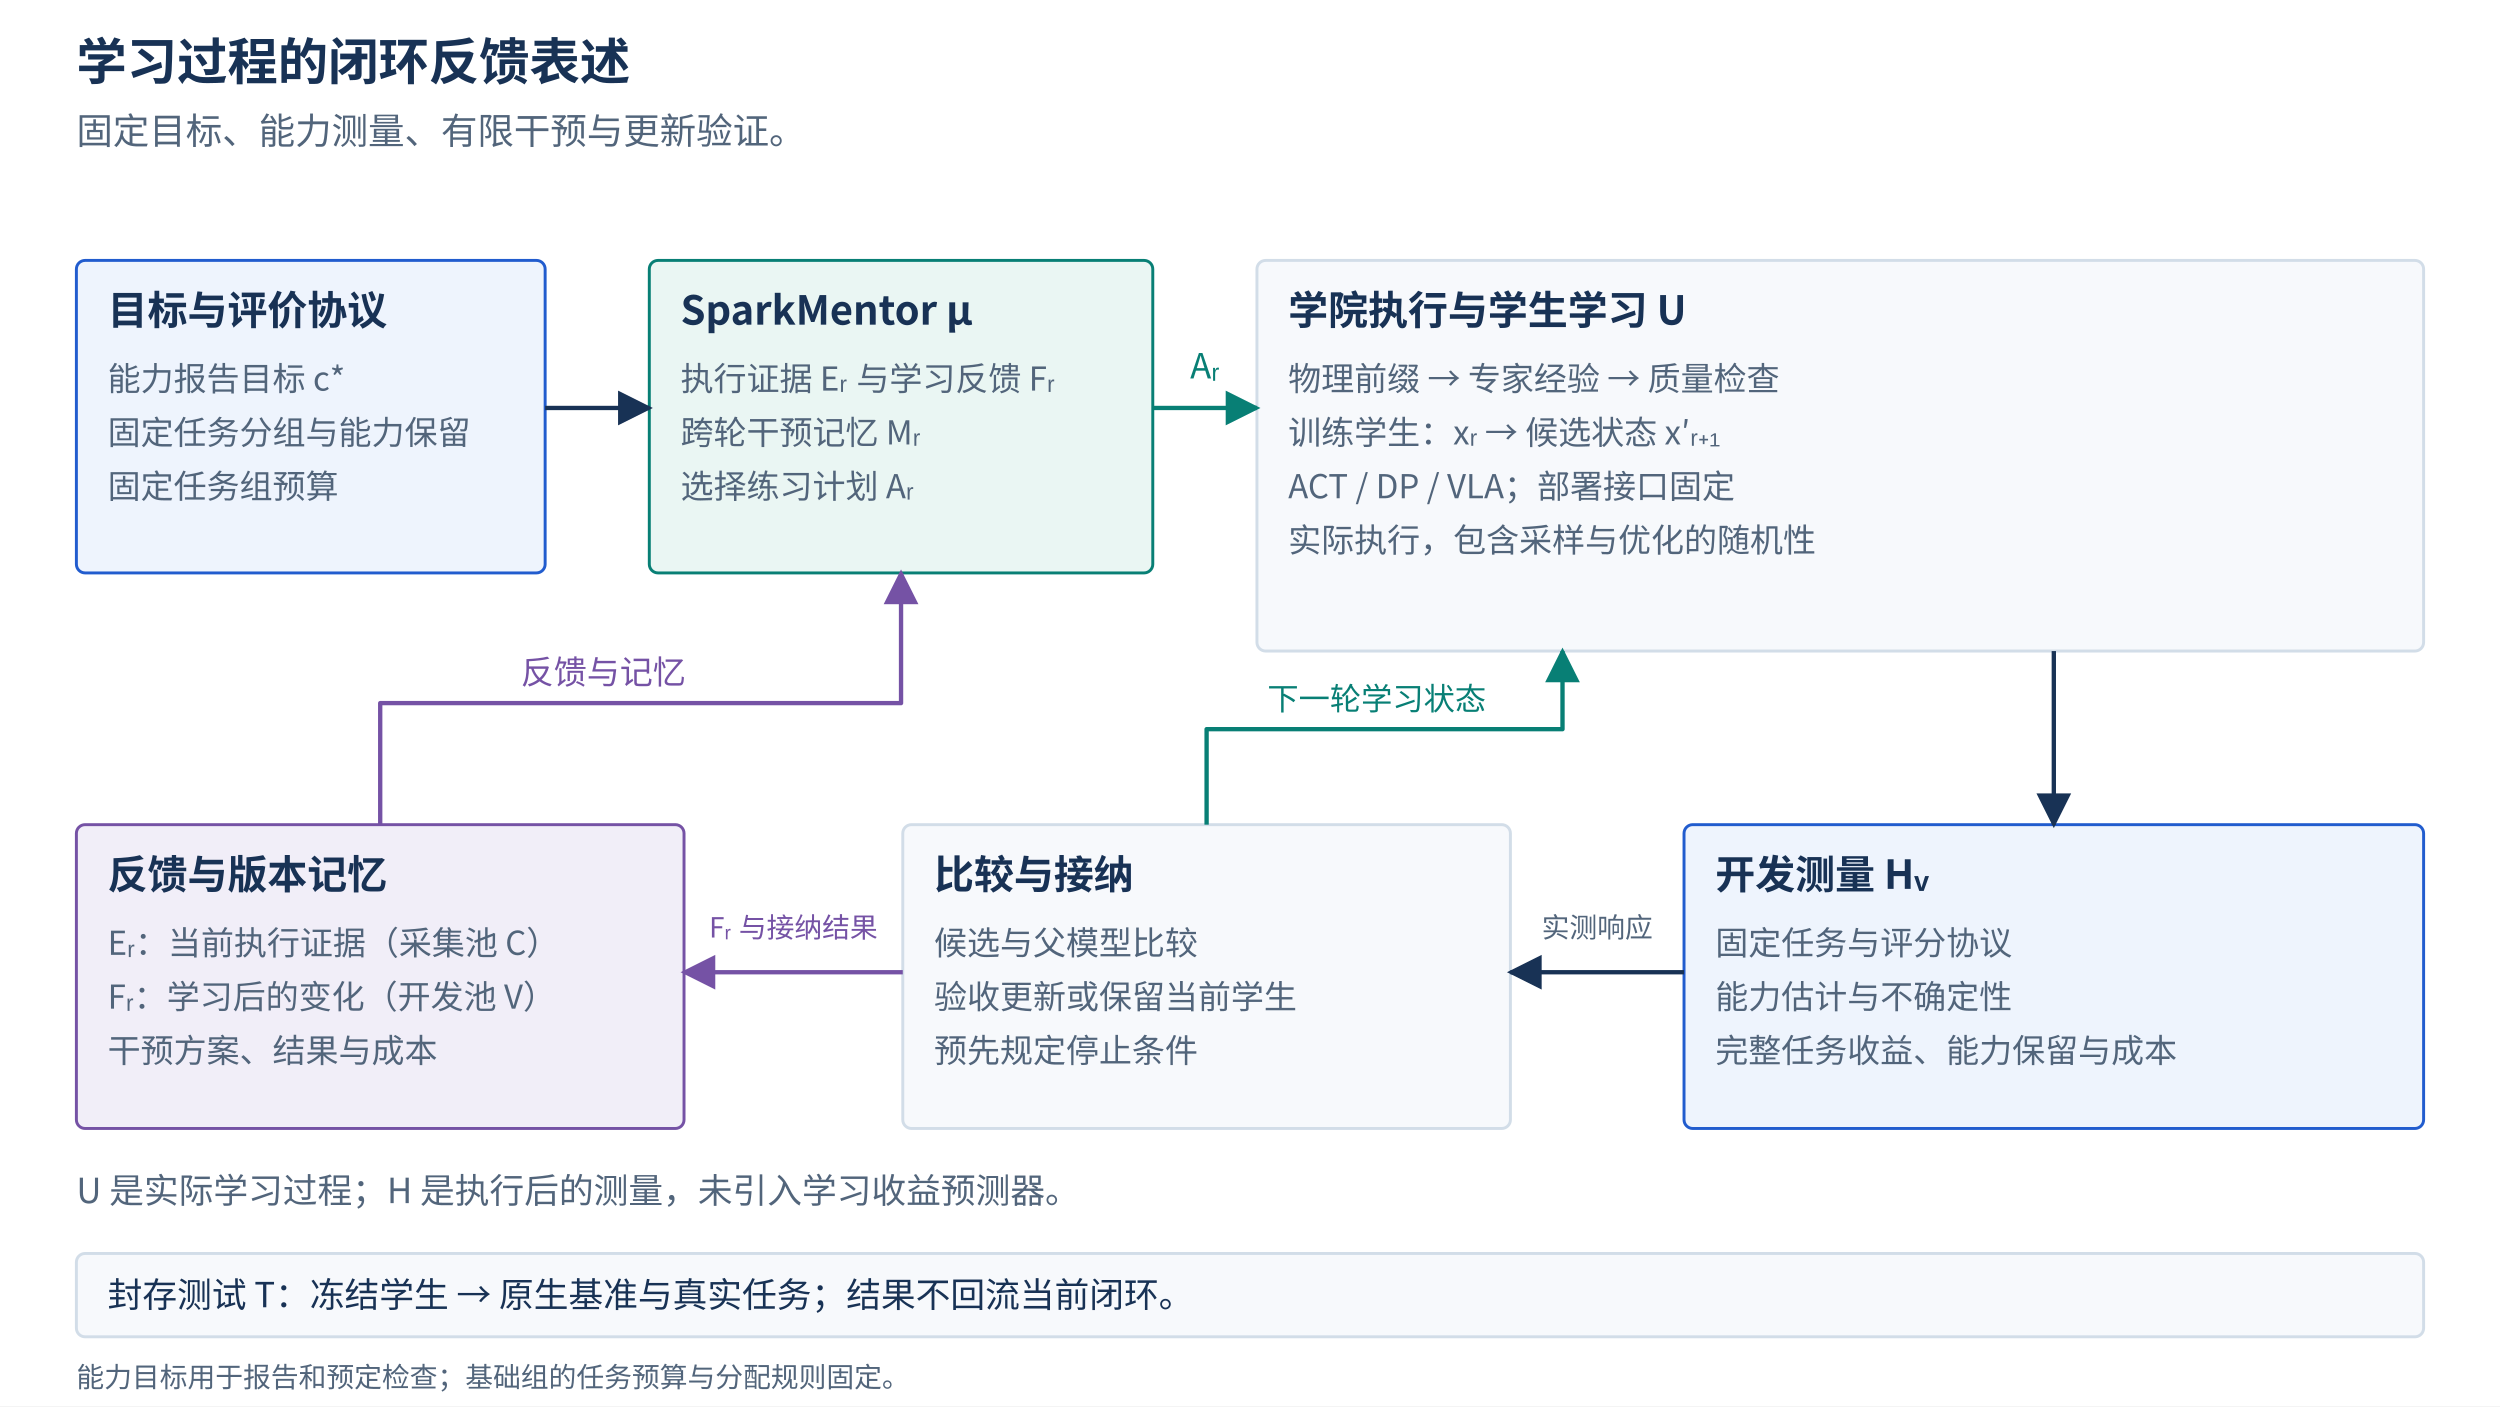
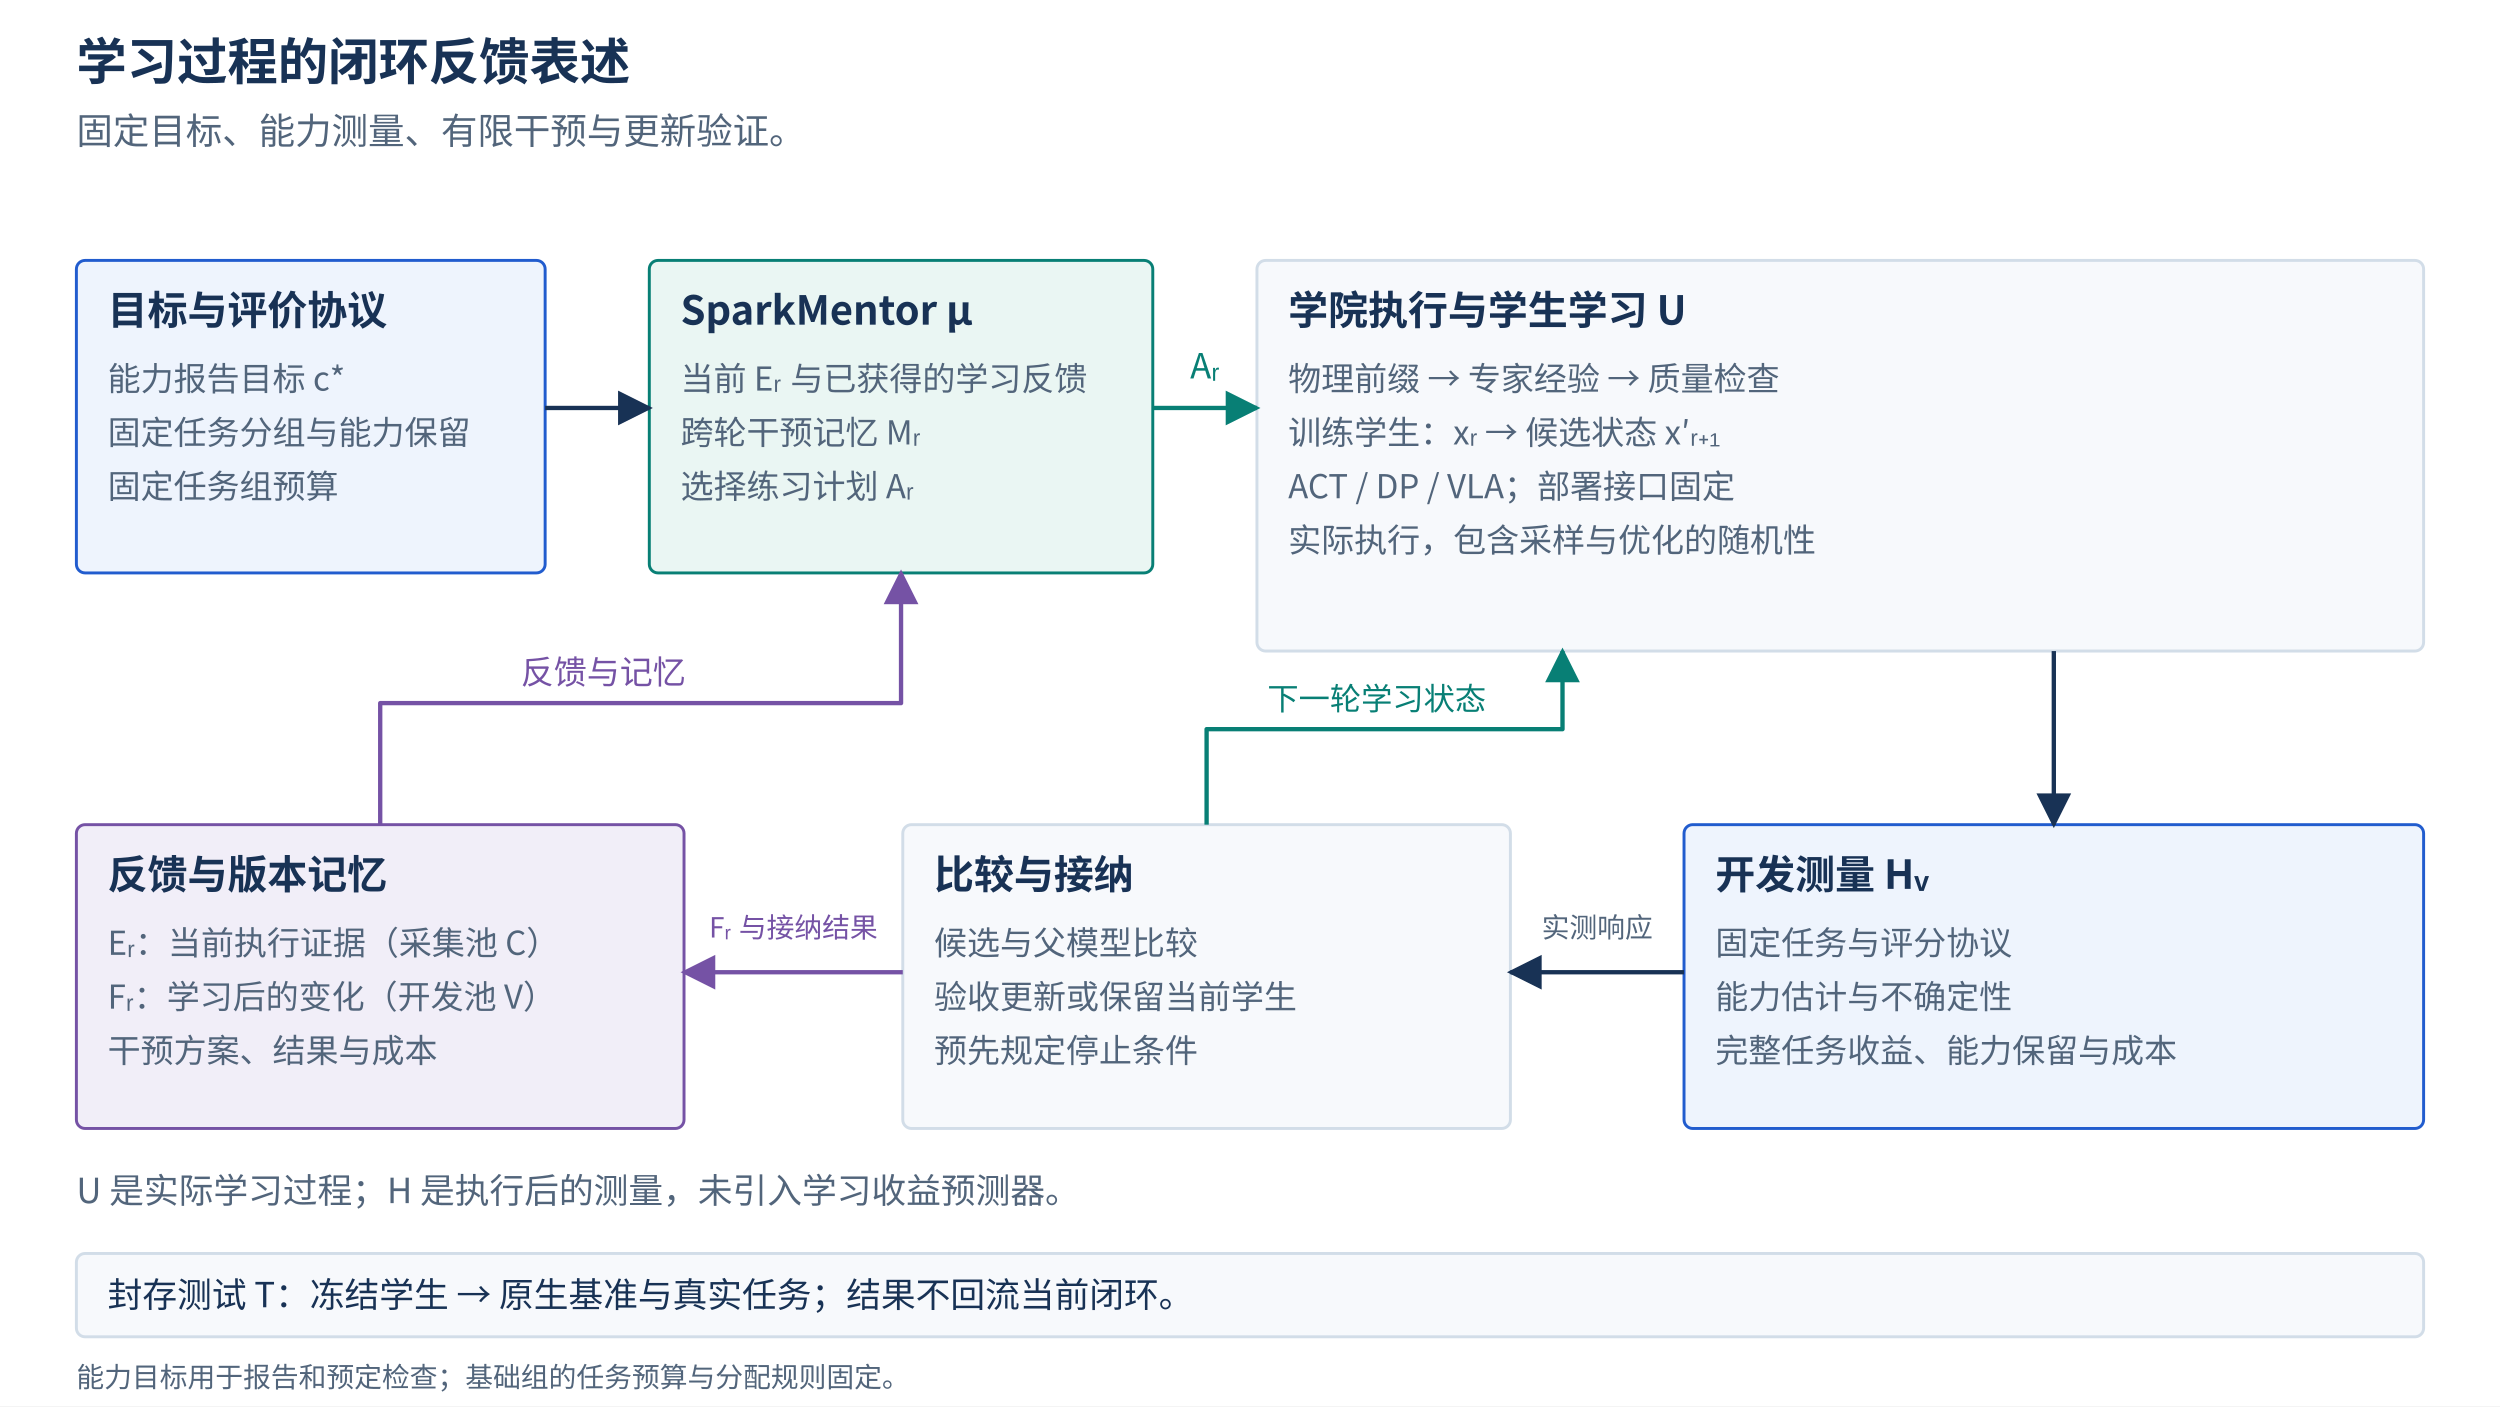
<svg xmlns="http://www.w3.org/2000/svg" width="1440" height="810" viewBox="0 0 1440 810" role="img" aria-labelledby="title desc">
  <defs>
    <marker id="a-ink" viewBox="0 0 10 10" refX="9" refY="5" markerWidth="8" markerHeight="8" orient="auto-start-reverse">
      <path d="M0 0L10 5L0 10Z" fill="#183255" />
    </marker>
    <marker id="a-teal" viewBox="0 0 10 10" refX="9" refY="5" markerWidth="8" markerHeight="8" orient="auto-start-reverse">
      <path d="M0 0L10 5L0 10Z" fill="#087f75" />
    </marker>
    <marker id="a-purple" viewBox="0 0 10 10" refX="9" refY="5" markerWidth="8" markerHeight="8" orient="auto-start-reverse">
      <path d="M0 0L10 5L0 10Z" fill="#7552a5" />
    </marker>
  </defs>
  <g font-family="Microsoft YaHei, Noto Sans CJK SC, Arial, sans-serif">
    <rect width="1440" height="810" fill="white" />
    <text x="44" y="46" fill="#183255" font-size="29" font-weight="700" text-anchor="start">学习过程的闭环反馈表述</text>
    <text x="44" y="83" fill="#52657b" font-size="21" font-weight="400" text-anchor="start">固定目标、能力测量、有限干预与更新验证。</text>
    <rect x="44" y="150" width="270" height="180" rx="5" fill="#eef4fd" stroke="#215cce" stroke-width="1.7" />
    <text x="62" y="187" fill="#183255" font-size="23" font-weight="600" text-anchor="start">目标与评价协议</text>
    <text x="62" y="225" fill="#52657b" font-size="19" font-weight="400" text-anchor="start">能力报告目标 c*</text>
    <text x="62" y="256" fill="#52657b" font-size="19" font-weight="400" text-anchor="start">固定任务分组与能力保留</text>
    <text x="62" y="287" fill="#52657b" font-size="19" font-weight="400" text-anchor="start">固定任务组预算</text>
    <rect x="374" y="150" width="290" height="180" rx="5" fill="#eaf6f3" stroke="#087f75" stroke-width="1.7" />
    <text x="392" y="187" fill="#183255" font-size="23" font-weight="600" text-anchor="start">SparkMentor  μ</text>
-     <text x="392" y="225" fill="#52657b" font-size="19" font-weight="400" text-anchor="start">执行证据 Eᵣ 与学习反馈 Fᵣ</text>
+     <text x="392" y="225" fill="#52657b" font-size="19" font-weight="400" text-anchor="start">当前 Eᵣ 与已获得的学习反馈</text>
    <text x="392" y="256" fill="#52657b" font-size="19" font-weight="400" text-anchor="start">跨轮干预记忆 Mᵣ</text>
    <text x="392" y="287" fill="#52657b" font-size="19" font-weight="400" text-anchor="start">选择练习计划 Aᵣ</text>
    <rect x="724" y="150" width="672" height="225" rx="5" fill="#f7f9fc" stroke="#d2dde8" stroke-width="1.7" />
    <text x="742" y="187" fill="#183255" font-size="23" font-weight="600" text-anchor="start">学院执行与学生学习 U</text>
    <text x="742" y="225" fill="#52657b" font-size="19" font-weight="400" text-anchor="start">物理前缀 → 专家经验 → 质量检查</text>
    <text x="742" y="256" fill="#52657b" font-size="19" font-weight="400" text-anchor="start">训练学生：xᵣ → 候选状态 x′ᵣ₊₁</text>
    <text x="742" y="287" fill="#52657b" font-size="19" font-weight="400" text-anchor="start">ACT / DP / VLA；部署接口固定</text>
    <text x="742" y="318" fill="#52657b" font-size="19" font-weight="400" text-anchor="start">实际执行，包含采样与优化的随机性</text>
    <path d="M314 235H374" fill="none" stroke="#183255" stroke-width="2.5" stroke-linejoin="round" marker-end="url(#a-ink)" />
    <path d="M664 235H724" fill="none" stroke="#087f75" stroke-width="2.5" stroke-linejoin="round" marker-end="url(#a-teal)" />
    <text x="694" y="218" fill="#087f75" font-size="20" font-weight="500" text-anchor="middle">Aᵣ</text>
    <rect x="44" y="475" width="350" height="175" rx="5" fill="#f1eef8" stroke="#7552a5" stroke-width="1.7" />
    <text x="62" y="512" fill="#183255" font-size="23" font-weight="600" text-anchor="start">反馈与版本记忆</text>
    <text x="62" y="550" fill="#52657b" font-size="19" font-weight="400" text-anchor="start">Eᵣ：当前执行证据（采集池 C）</text>
    <text x="62" y="581" fill="#52657b" font-size="19" font-weight="400" text-anchor="start">Fᵣ：学习后的变化（开发池 V）</text>
    <text x="62" y="612" fill="#52657b" font-size="19" font-weight="400" text-anchor="start">干预方案、结果与成本</text>
    <rect x="520" y="475" width="350" height="175" rx="5" fill="#f7f9fc" stroke="#d2dde8" stroke-width="1.7" />
    <text x="538" y="512" fill="#183255" font-size="23" font-weight="600" text-anchor="start">比较与接纳</text>
    <text x="538" y="550" fill="#52657b" font-size="19" font-weight="400" text-anchor="start">候选与父模型比较</text>
    <text x="538" y="581" fill="#52657b" font-size="19" font-weight="400" text-anchor="start">验收更新或保留当前学生</text>
    <text x="538" y="612" fill="#52657b" font-size="19" font-weight="400" text-anchor="start">预先规定停止条件</text>
    <rect x="970" y="475" width="426" height="175" rx="5" fill="#eef4fd" stroke="#215cce" stroke-width="1.7" />
    <text x="988" y="512" fill="#183255" font-size="23" font-weight="600" text-anchor="start">开发测量 Hᵥ</text>
    <text x="988" y="550" fill="#52657b" font-size="19" font-weight="400" text-anchor="start">固定任务与评分协议</text>
    <text x="988" y="581" fill="#52657b" font-size="19" font-weight="400" text-anchor="start">能力估计与不确定性</text>
    <text x="988" y="612" fill="#52657b" font-size="19" font-weight="400" text-anchor="start">完整任务收益、能力保留与成本</text>
    <path d="M1183 375V475" fill="none" stroke="#183255" stroke-width="2.5" stroke-linejoin="round" marker-end="url(#a-ink)" />
    <path d="M970 560H870" fill="none" stroke="#183255" stroke-width="2.5" stroke-linejoin="round" marker-end="url(#a-ink)" />
    <text x="920" y="540" fill="#52657b" font-size="16" font-weight="400" text-anchor="middle">实测响应</text>
    <path d="M520 560H394" fill="none" stroke="#7552a5" stroke-width="2.5" stroke-linejoin="round" marker-end="url(#a-purple)" />
    <text x="457" y="540" fill="#7552a5" font-size="16" font-weight="400" text-anchor="middle">Fᵣ 与接纳结果</text>
    <path d="M219 475V405H519V330" fill="none" stroke="#7552a5" stroke-width="2.5" stroke-linejoin="round" marker-end="url(#a-purple)" />
    <text x="300" y="394" fill="#7552a5" font-size="19" font-weight="400" text-anchor="start">反馈与记忆</text>
    <path d="M695 475V420H900V375" fill="none" stroke="#087f75" stroke-width="2.5" stroke-linejoin="round" marker-end="url(#a-teal)" />
    <text x="730" y="409" fill="#087f75" font-size="18" font-weight="400" text-anchor="start">下一轮学习状态</text>
    <text x="44" y="693" fill="#52657b" font-size="20" font-weight="400" text-anchor="start">U 是实际学习过程；H 是执行后的测量，未引入学习收益预测器。</text>
    <rect x="44" y="722" width="1352" height="48" rx="5" fill="#f7f9fc" stroke="#d2dde8" stroke-width="1.7" />
    <text x="62" y="753" fill="#183255" font-size="20" font-weight="400" text-anchor="start">封存测试 T：冻结学生 → 原生基准与真实任务；结果不回流当前闭环。</text>
    <text x="44" y="799" fill="#52657b" font-size="16" font-weight="400" text-anchor="start">能力目标用于报告和预定检查；基础组的任务预算与分配规则固定。</text>
  </g>
</svg>
